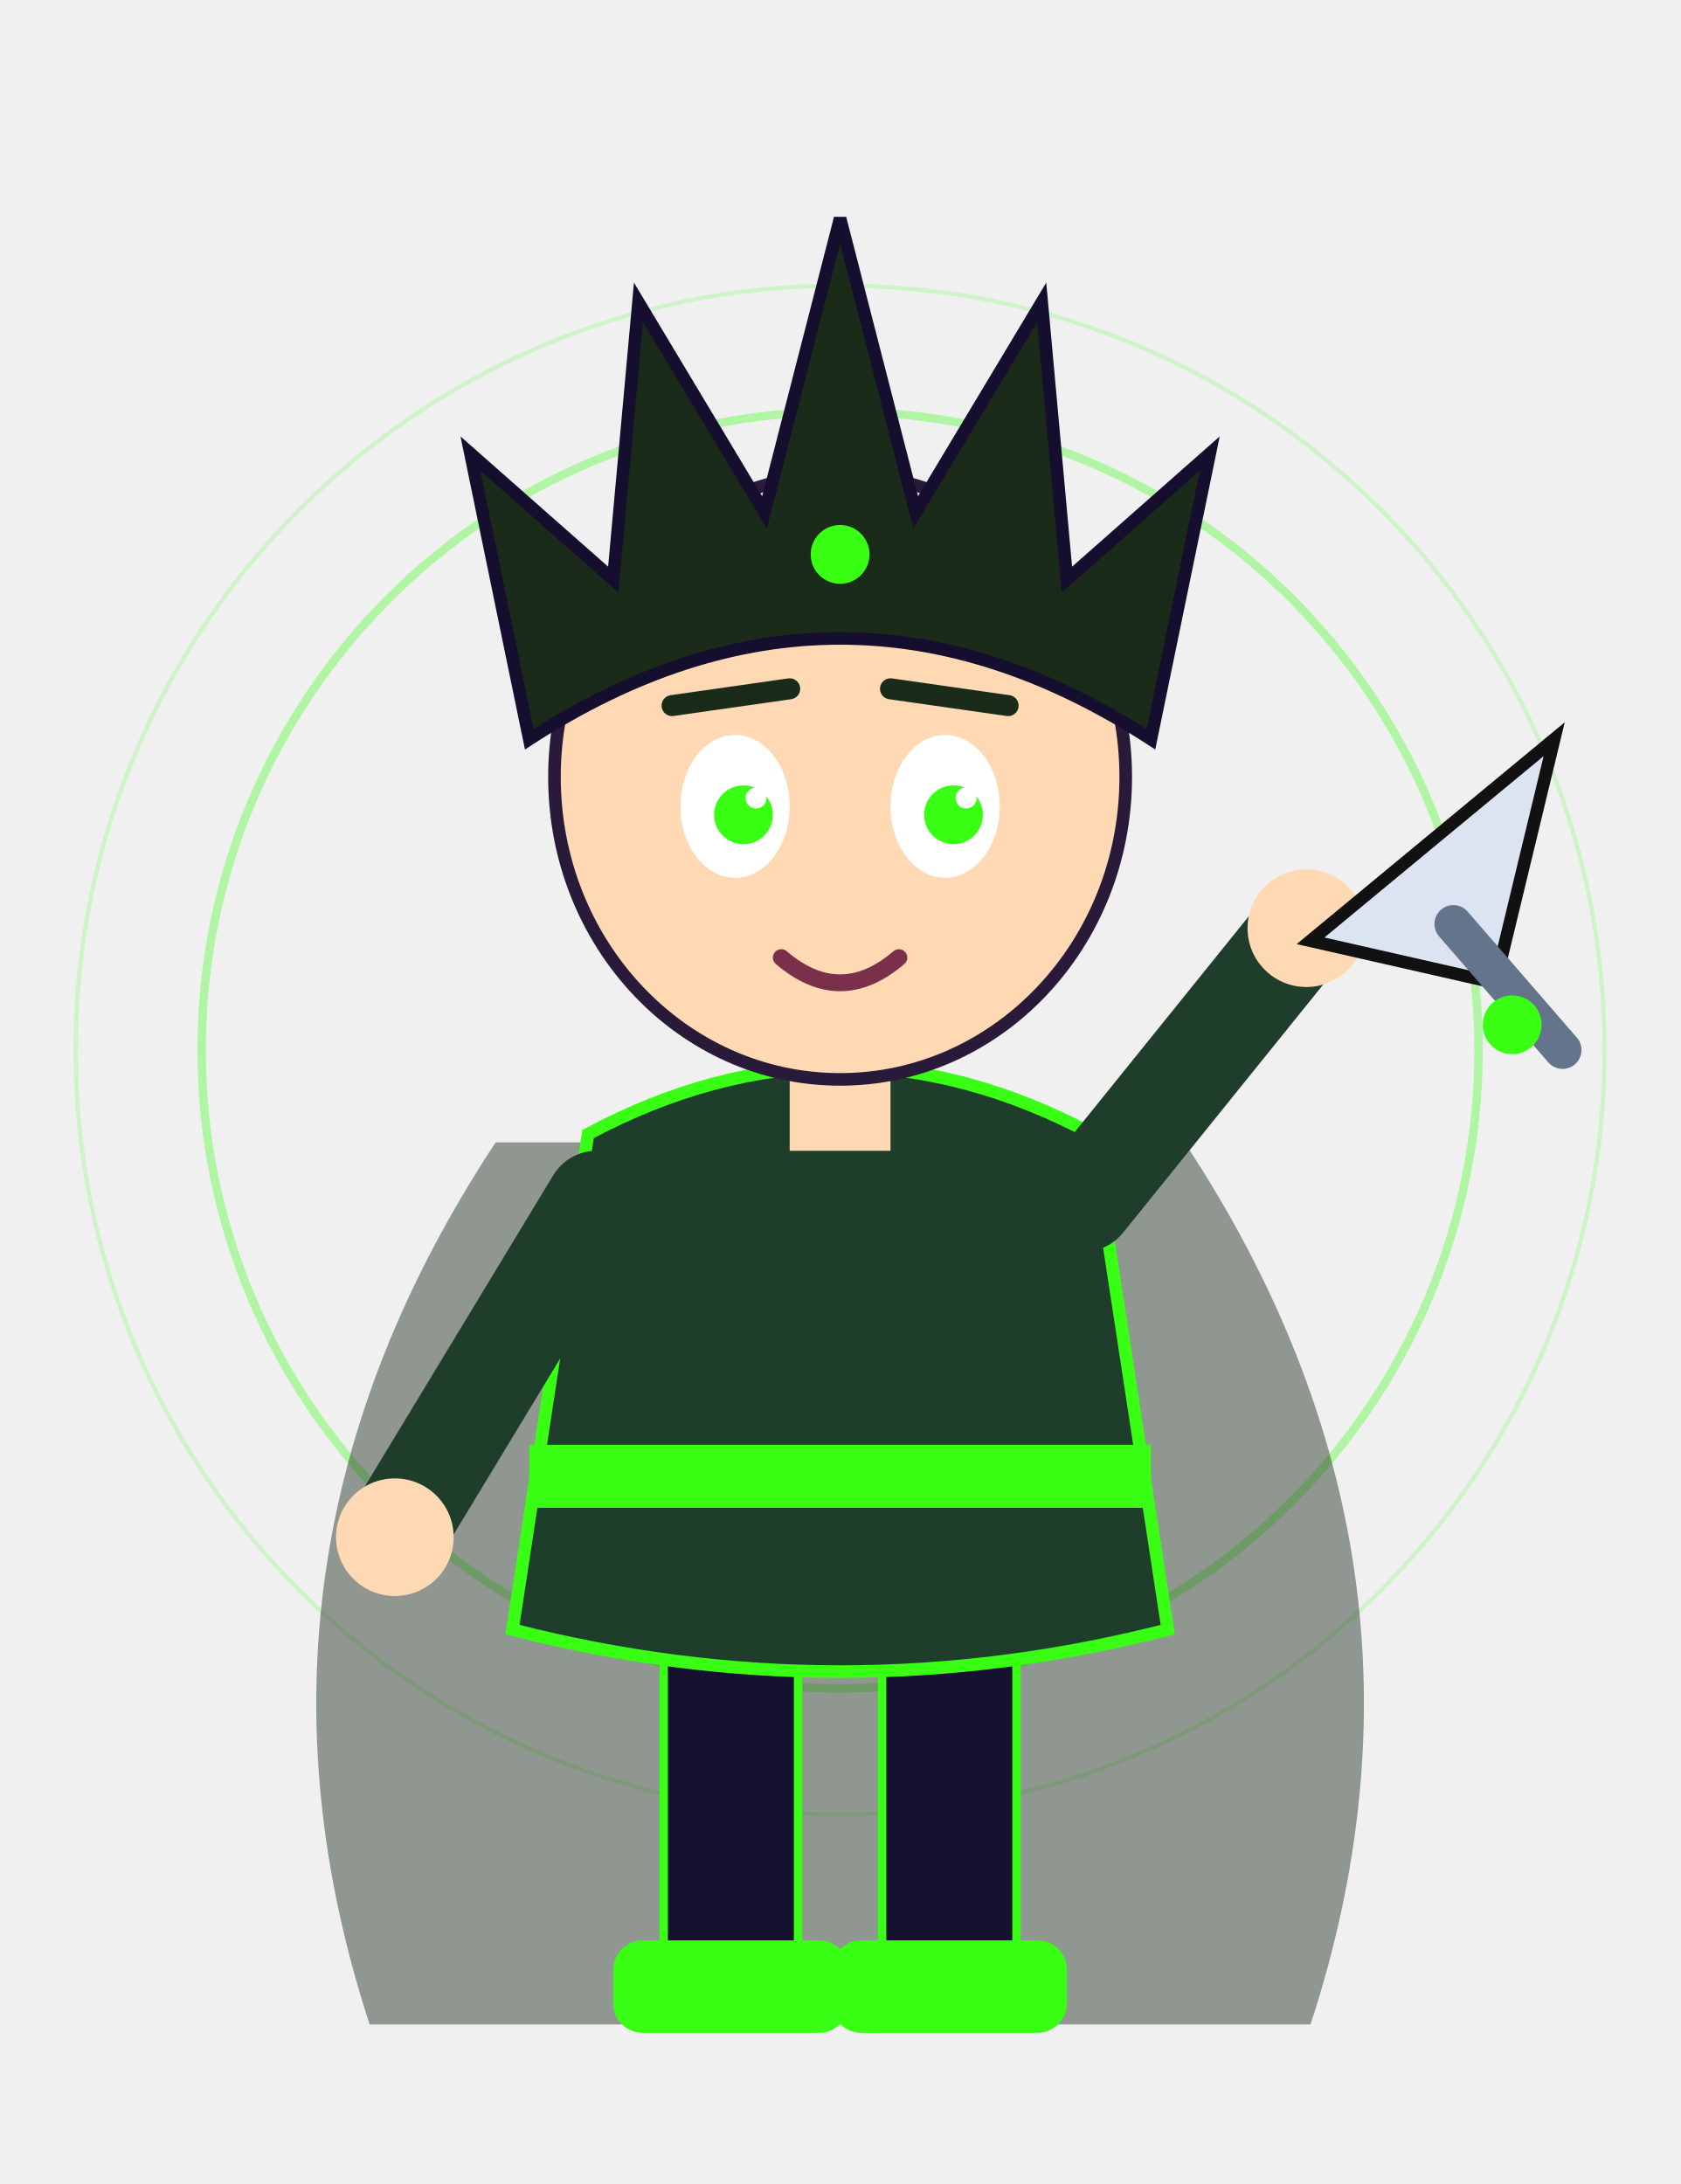
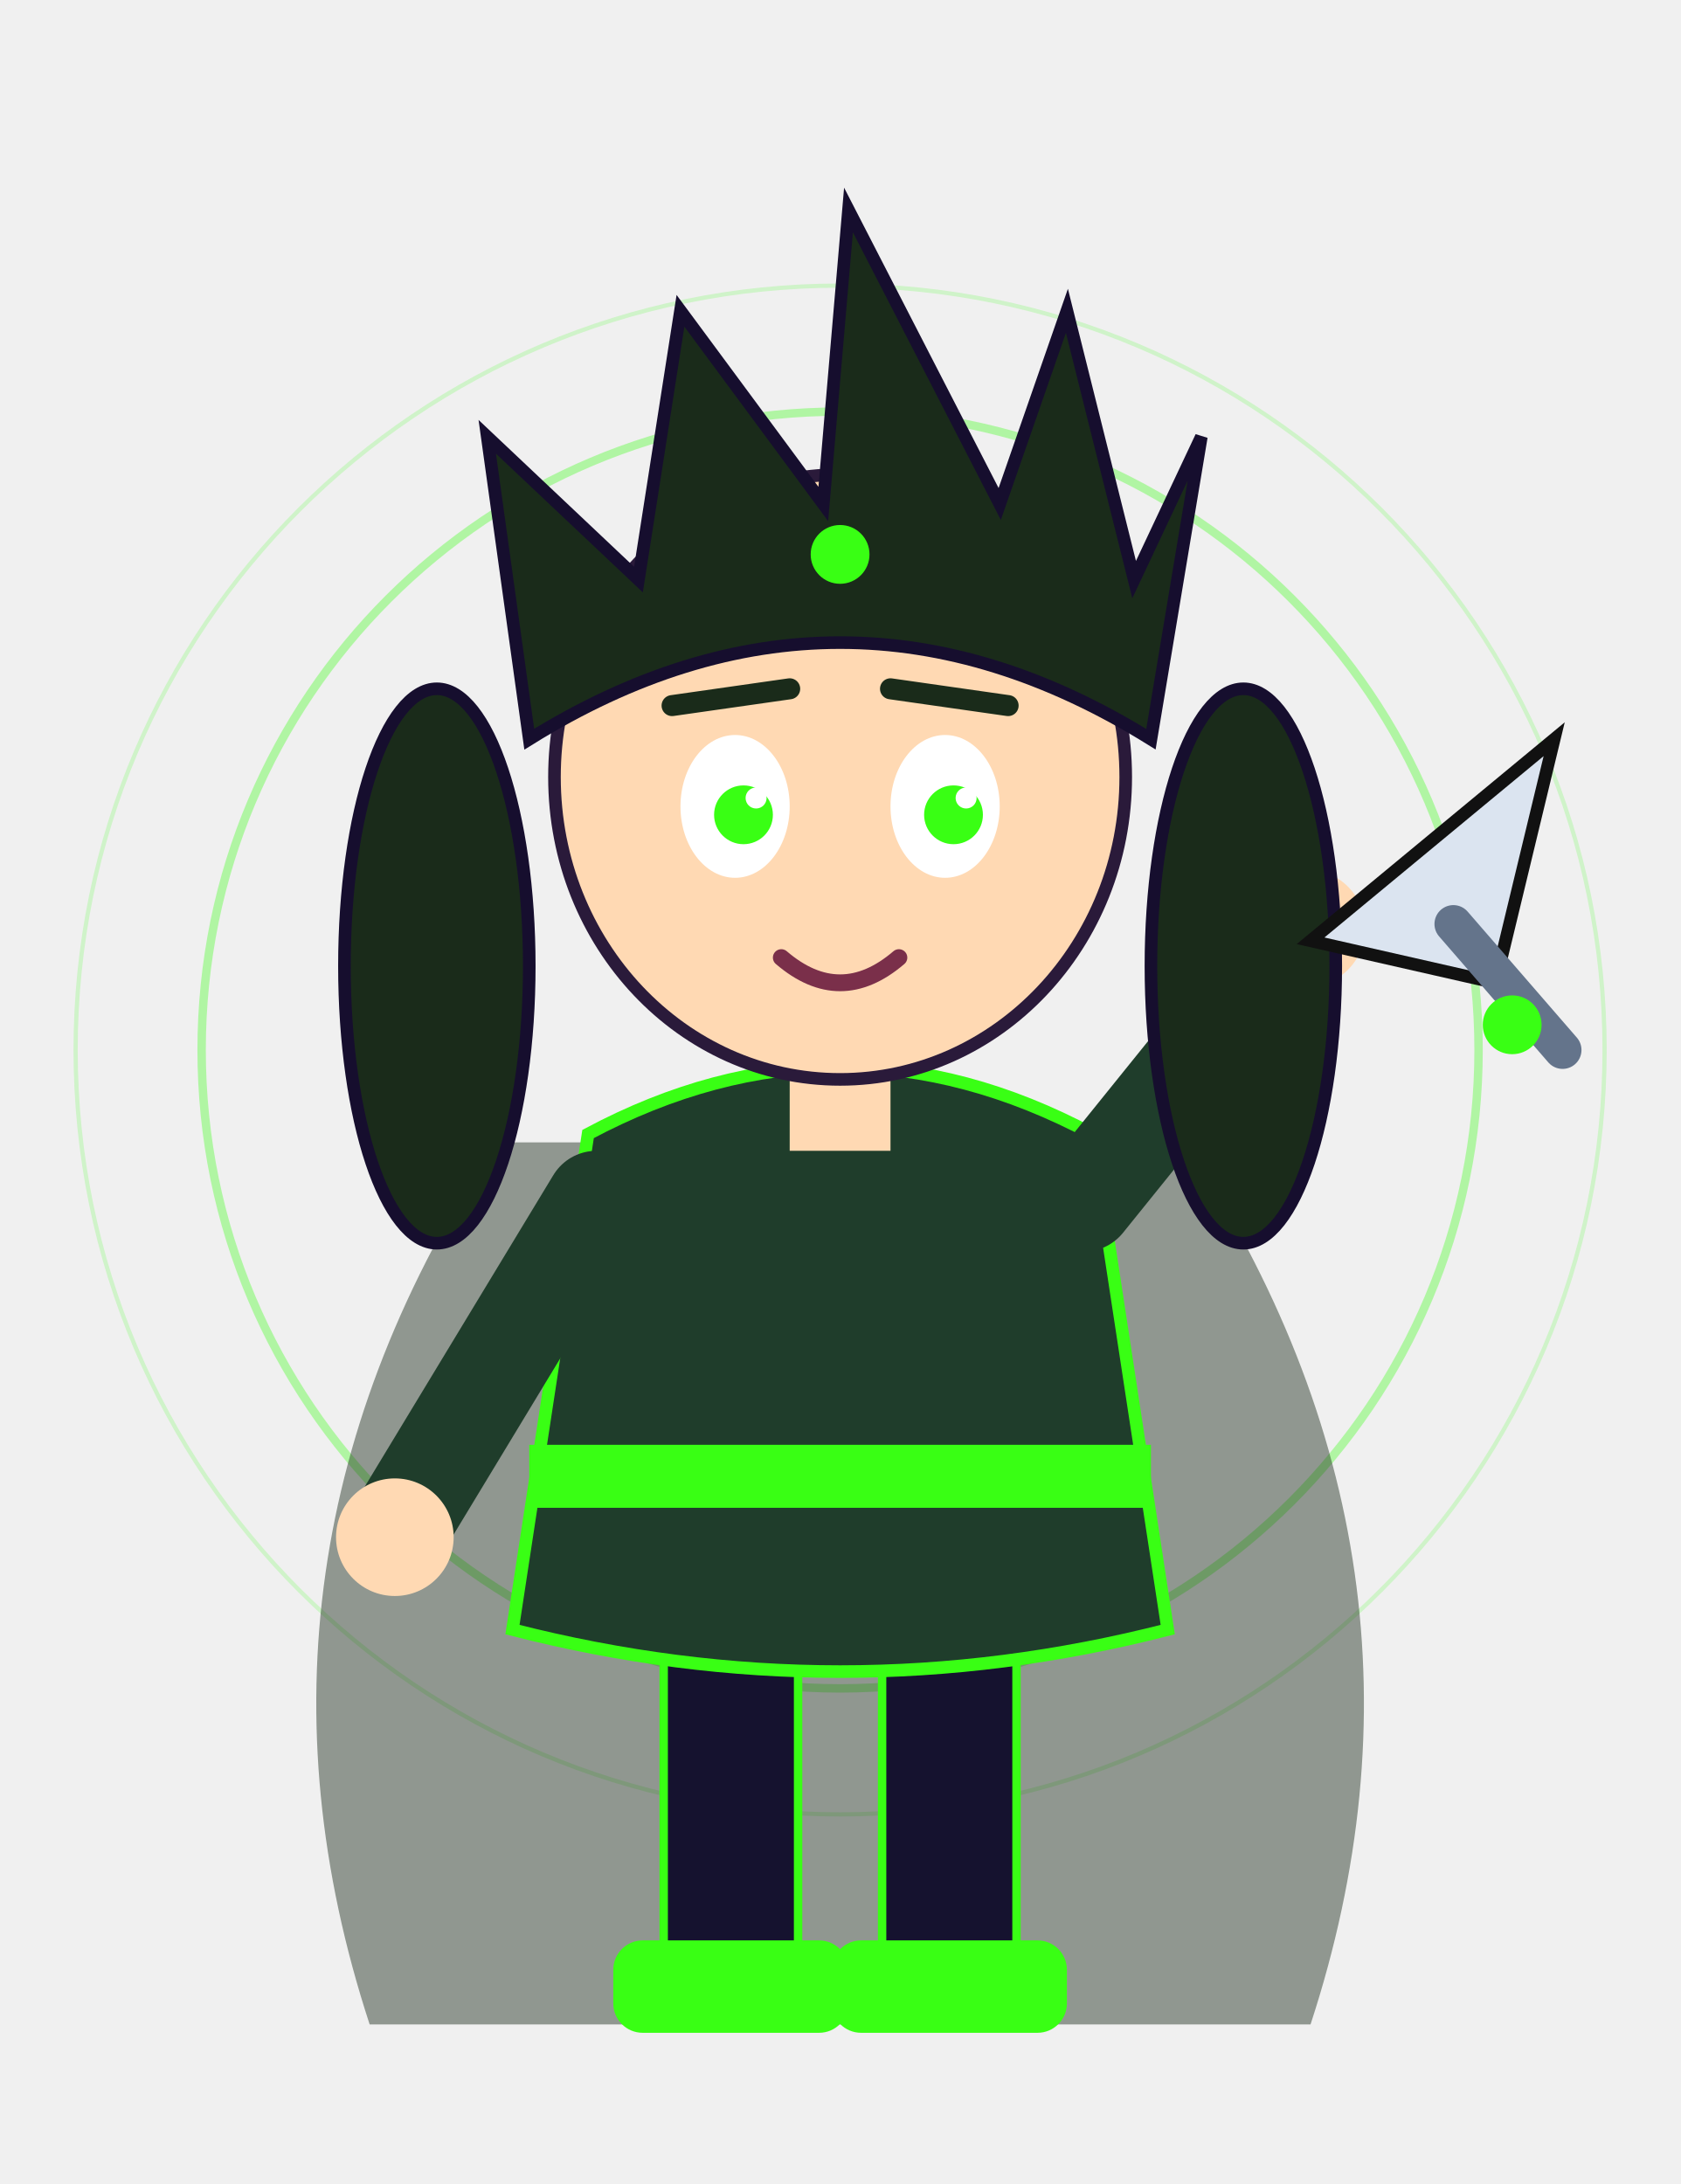
<svg xmlns="http://www.w3.org/2000/svg" width="400" height="520" viewBox="0 0 400 520">
  <g transform="scale(1.0)">
    <circle cx="200" cy="250" r="152" fill="none" stroke="#39ff14" stroke-width="2" opacity=".35" />
    <circle cx="200" cy="250" r="182" fill="none" stroke="#39ff14" stroke-width="1" opacity=".18" />
    <path d="M118 272 Q52 372 88 482 L312 482 Q348 372 282 272Z" fill="#1a2b1a" opacity=".45" />
    <rect x="158" y="382" width="32" height="98" rx="10" fill="#15122f" stroke="#39ff14" stroke-width="2" />
    <rect x="210" y="382" width="32" height="98" rx="10" fill="#15122f" stroke="#39ff14" stroke-width="2" />
    <rect x="146" y="462" width="56" height="22" rx="7" fill="#39ff14" />
    <rect x="198" y="462" width="56" height="22" rx="7" fill="#39ff14" />
    <path d="M140 270 Q200 238 260 270 L278 388 Q200 408 122 388Z" fill="#1f3d2b" stroke="#39ff14" stroke-width="3" />
    <rect x="126" y="344" width="148" height="15" fill="#39ff14" />
    <path d="M142 286 L96 362" stroke="#1f3d2b" stroke-width="24" stroke-linecap="round" />
    <path d="M258 286 L308 224" stroke="#1f3d2b" stroke-width="24" stroke-linecap="round" />
    <circle cx="94" cy="366" r="14" fill="#ffd9b3" />
    <circle cx="311" cy="221" r="14" fill="#ffd9b3" />
    <rect x="188" y="248" width="24" height="26" fill="#ffd9b3" />
    <ellipse cx="200" cy="185" rx="68" ry="72" fill="#ffd9b3" stroke="#2a1a3a" stroke-width="3" />
-     <path d="M126 176 L112 108 L146 138 L152 72 L182 122 L200 52 L218 122 L248 72 L254 138 L288 108 L274 176 Q200 128 126 176Z" fill="#1a2b1a" stroke="#160e2e" stroke-width="3" />
+     <path d="M126 176 L116 104 L152 138 L162 74 L196 120 L202 50 L238 120 L254 74 L270 138 L286 104 L274 176 Q200 130 126 176Z" fill="#1a2b1a" stroke="#160e2e" stroke-width="3" />
+     <ellipse cx="104" cy="230" rx="22" ry="66" fill="#1a2b1a" stroke="#160e2e" stroke-width="3" />
+     <ellipse cx="296" cy="230" rx="22" ry="66" fill="#1a2b1a" stroke="#160e2e" stroke-width="3" />
    <ellipse cx="175" cy="192" rx="13" ry="17" fill="#fff" />
    <ellipse cx="225" cy="192" rx="13" ry="17" fill="#fff" />
    <circle cx="177" cy="194" r="7" fill="#39ff14" />
    <circle cx="227" cy="194" r="7" fill="#39ff14" />
    <circle cx="180" cy="190" r="2.5" fill="#fff" />
    <circle cx="230" cy="190" r="2.5" fill="#fff" />
    <path d="M160 168 L188 164 M212 164 L240 168" stroke="#1a2b1a" stroke-width="5" stroke-linecap="round" />
    <path d="M186 228 Q200 240 214 228" fill="none" stroke="#7a2f4a" stroke-width="4" stroke-linecap="round" />
    <circle cx="200" cy="132" r="7" fill="#39ff14" />
    <path d="M312 224 L370 176 L356 234Z" fill="#dbe4f0" stroke="#111" stroke-width="3" />
    <path d="M346 220 L372 250" stroke="#64748b" stroke-width="9" stroke-linecap="round" />
    <circle cx="360" cy="244" r="7" fill="#39ff14" />
  </g>
</svg>
